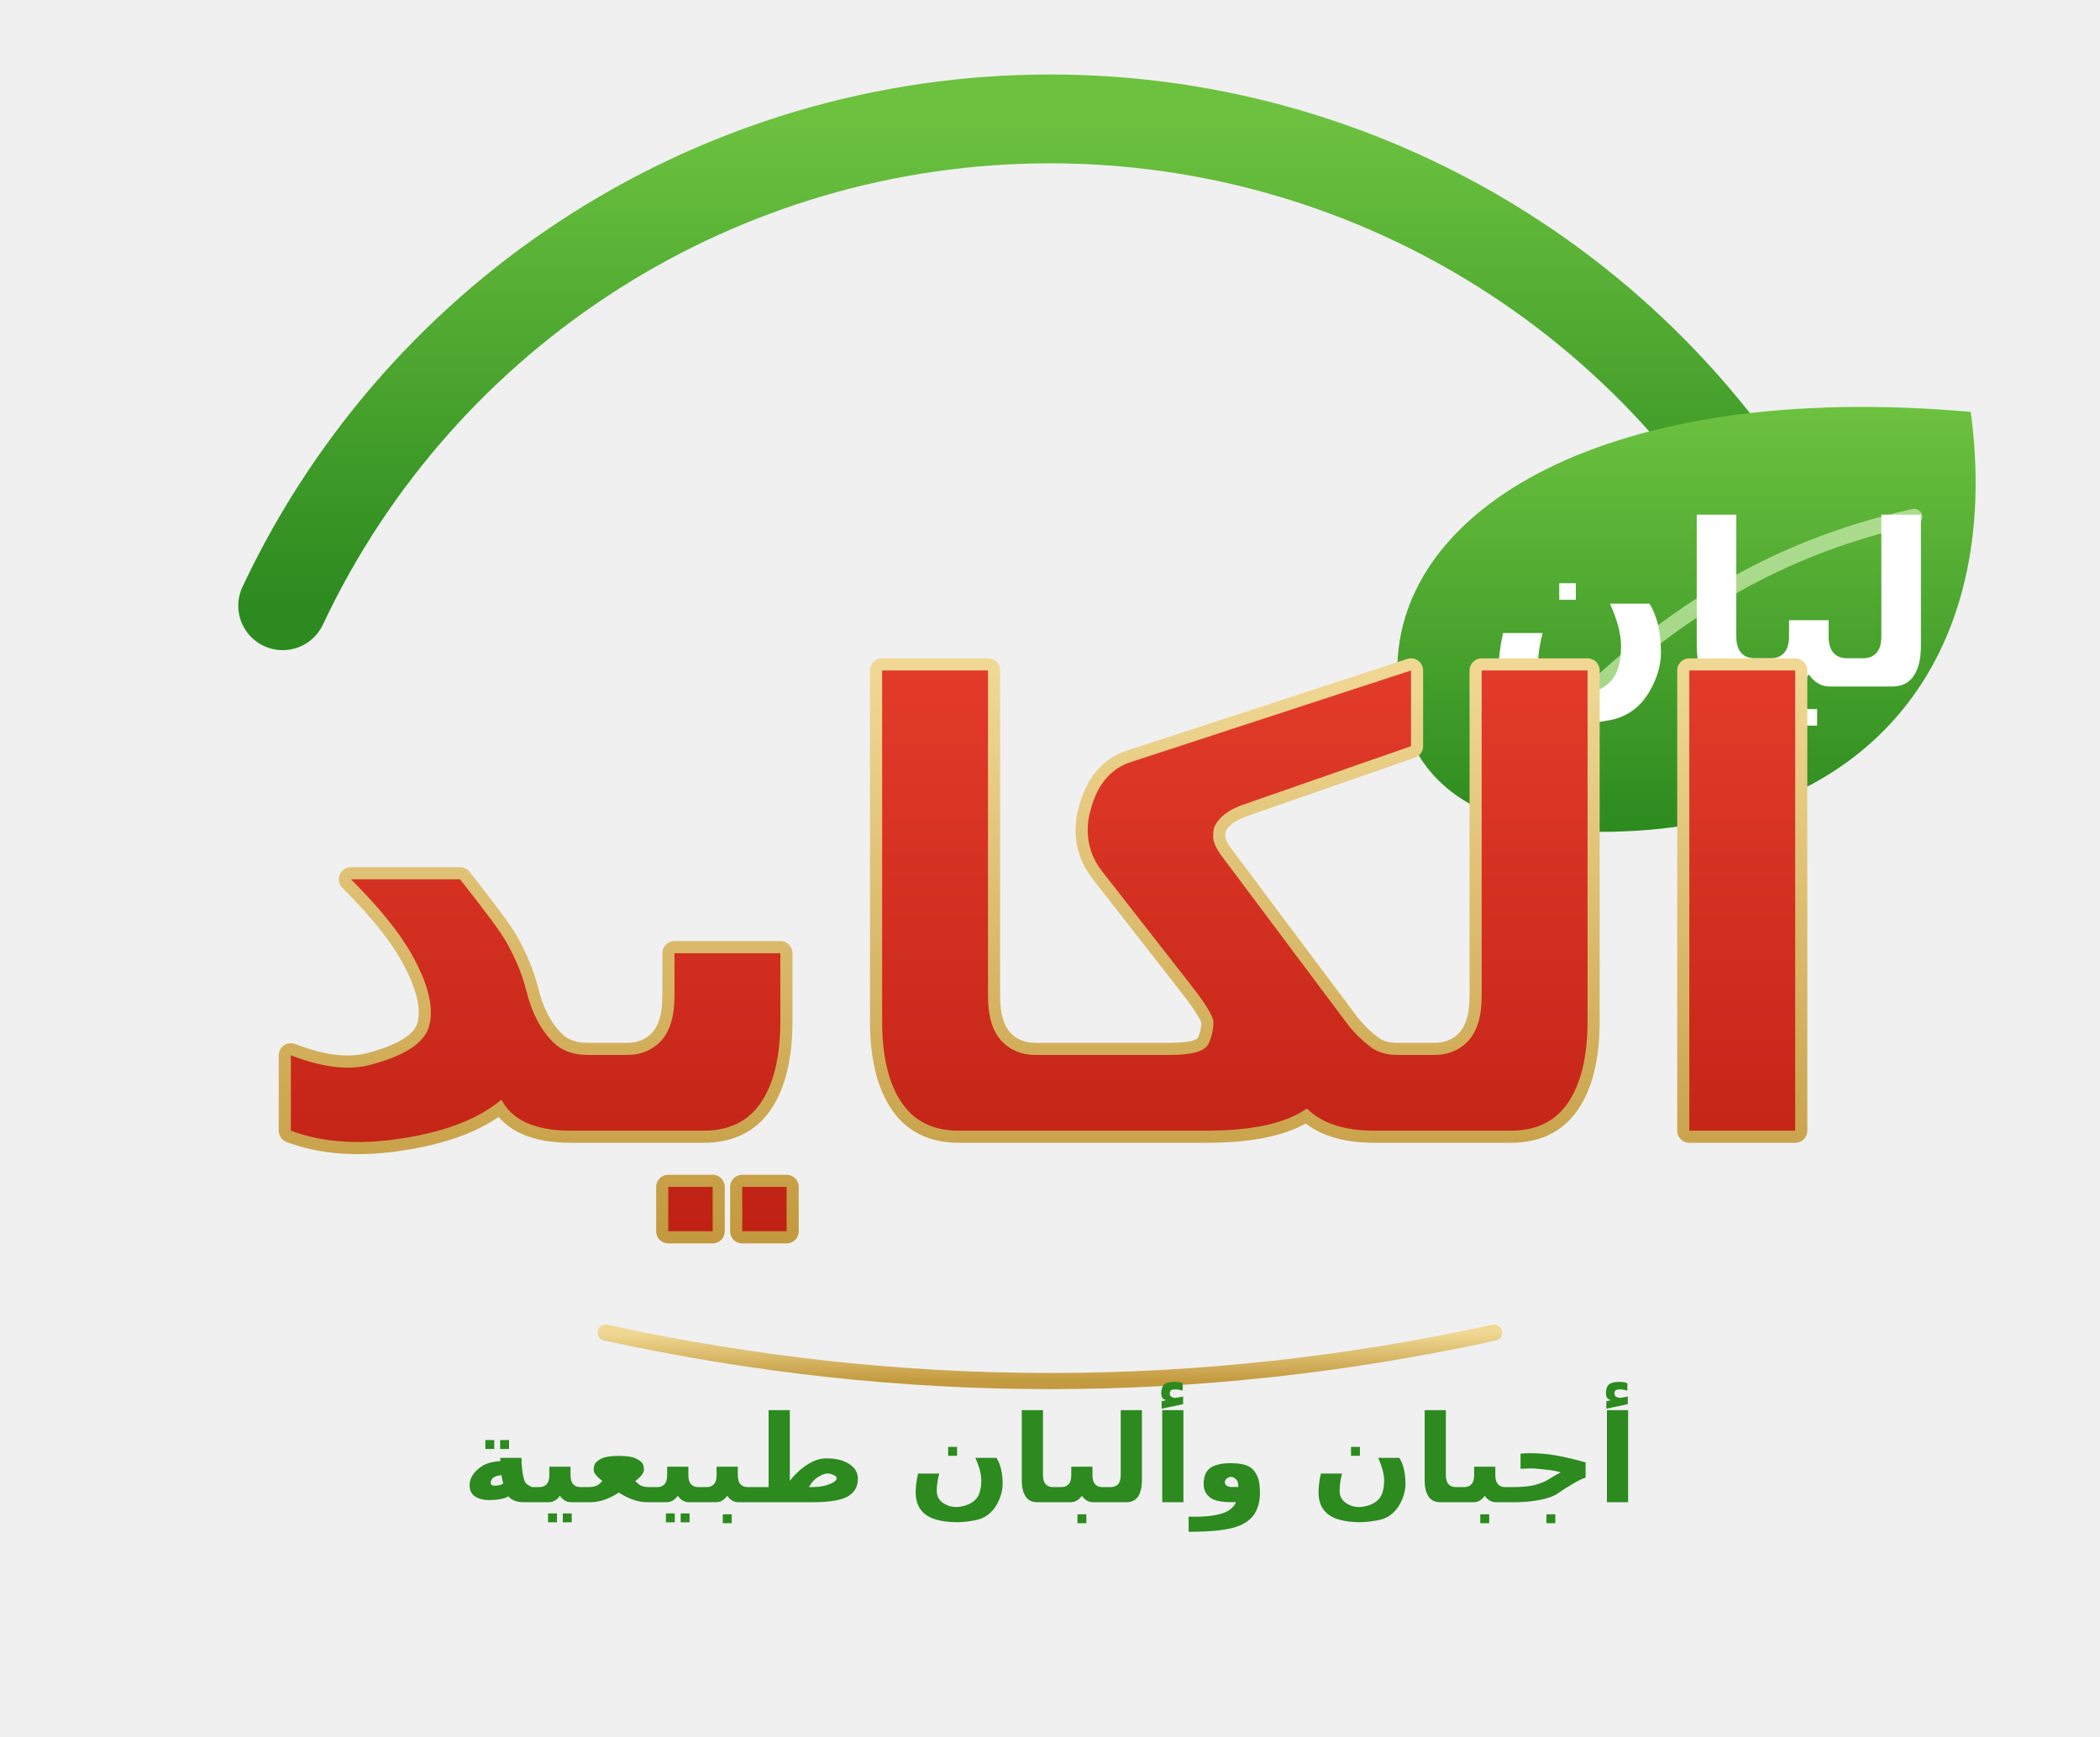
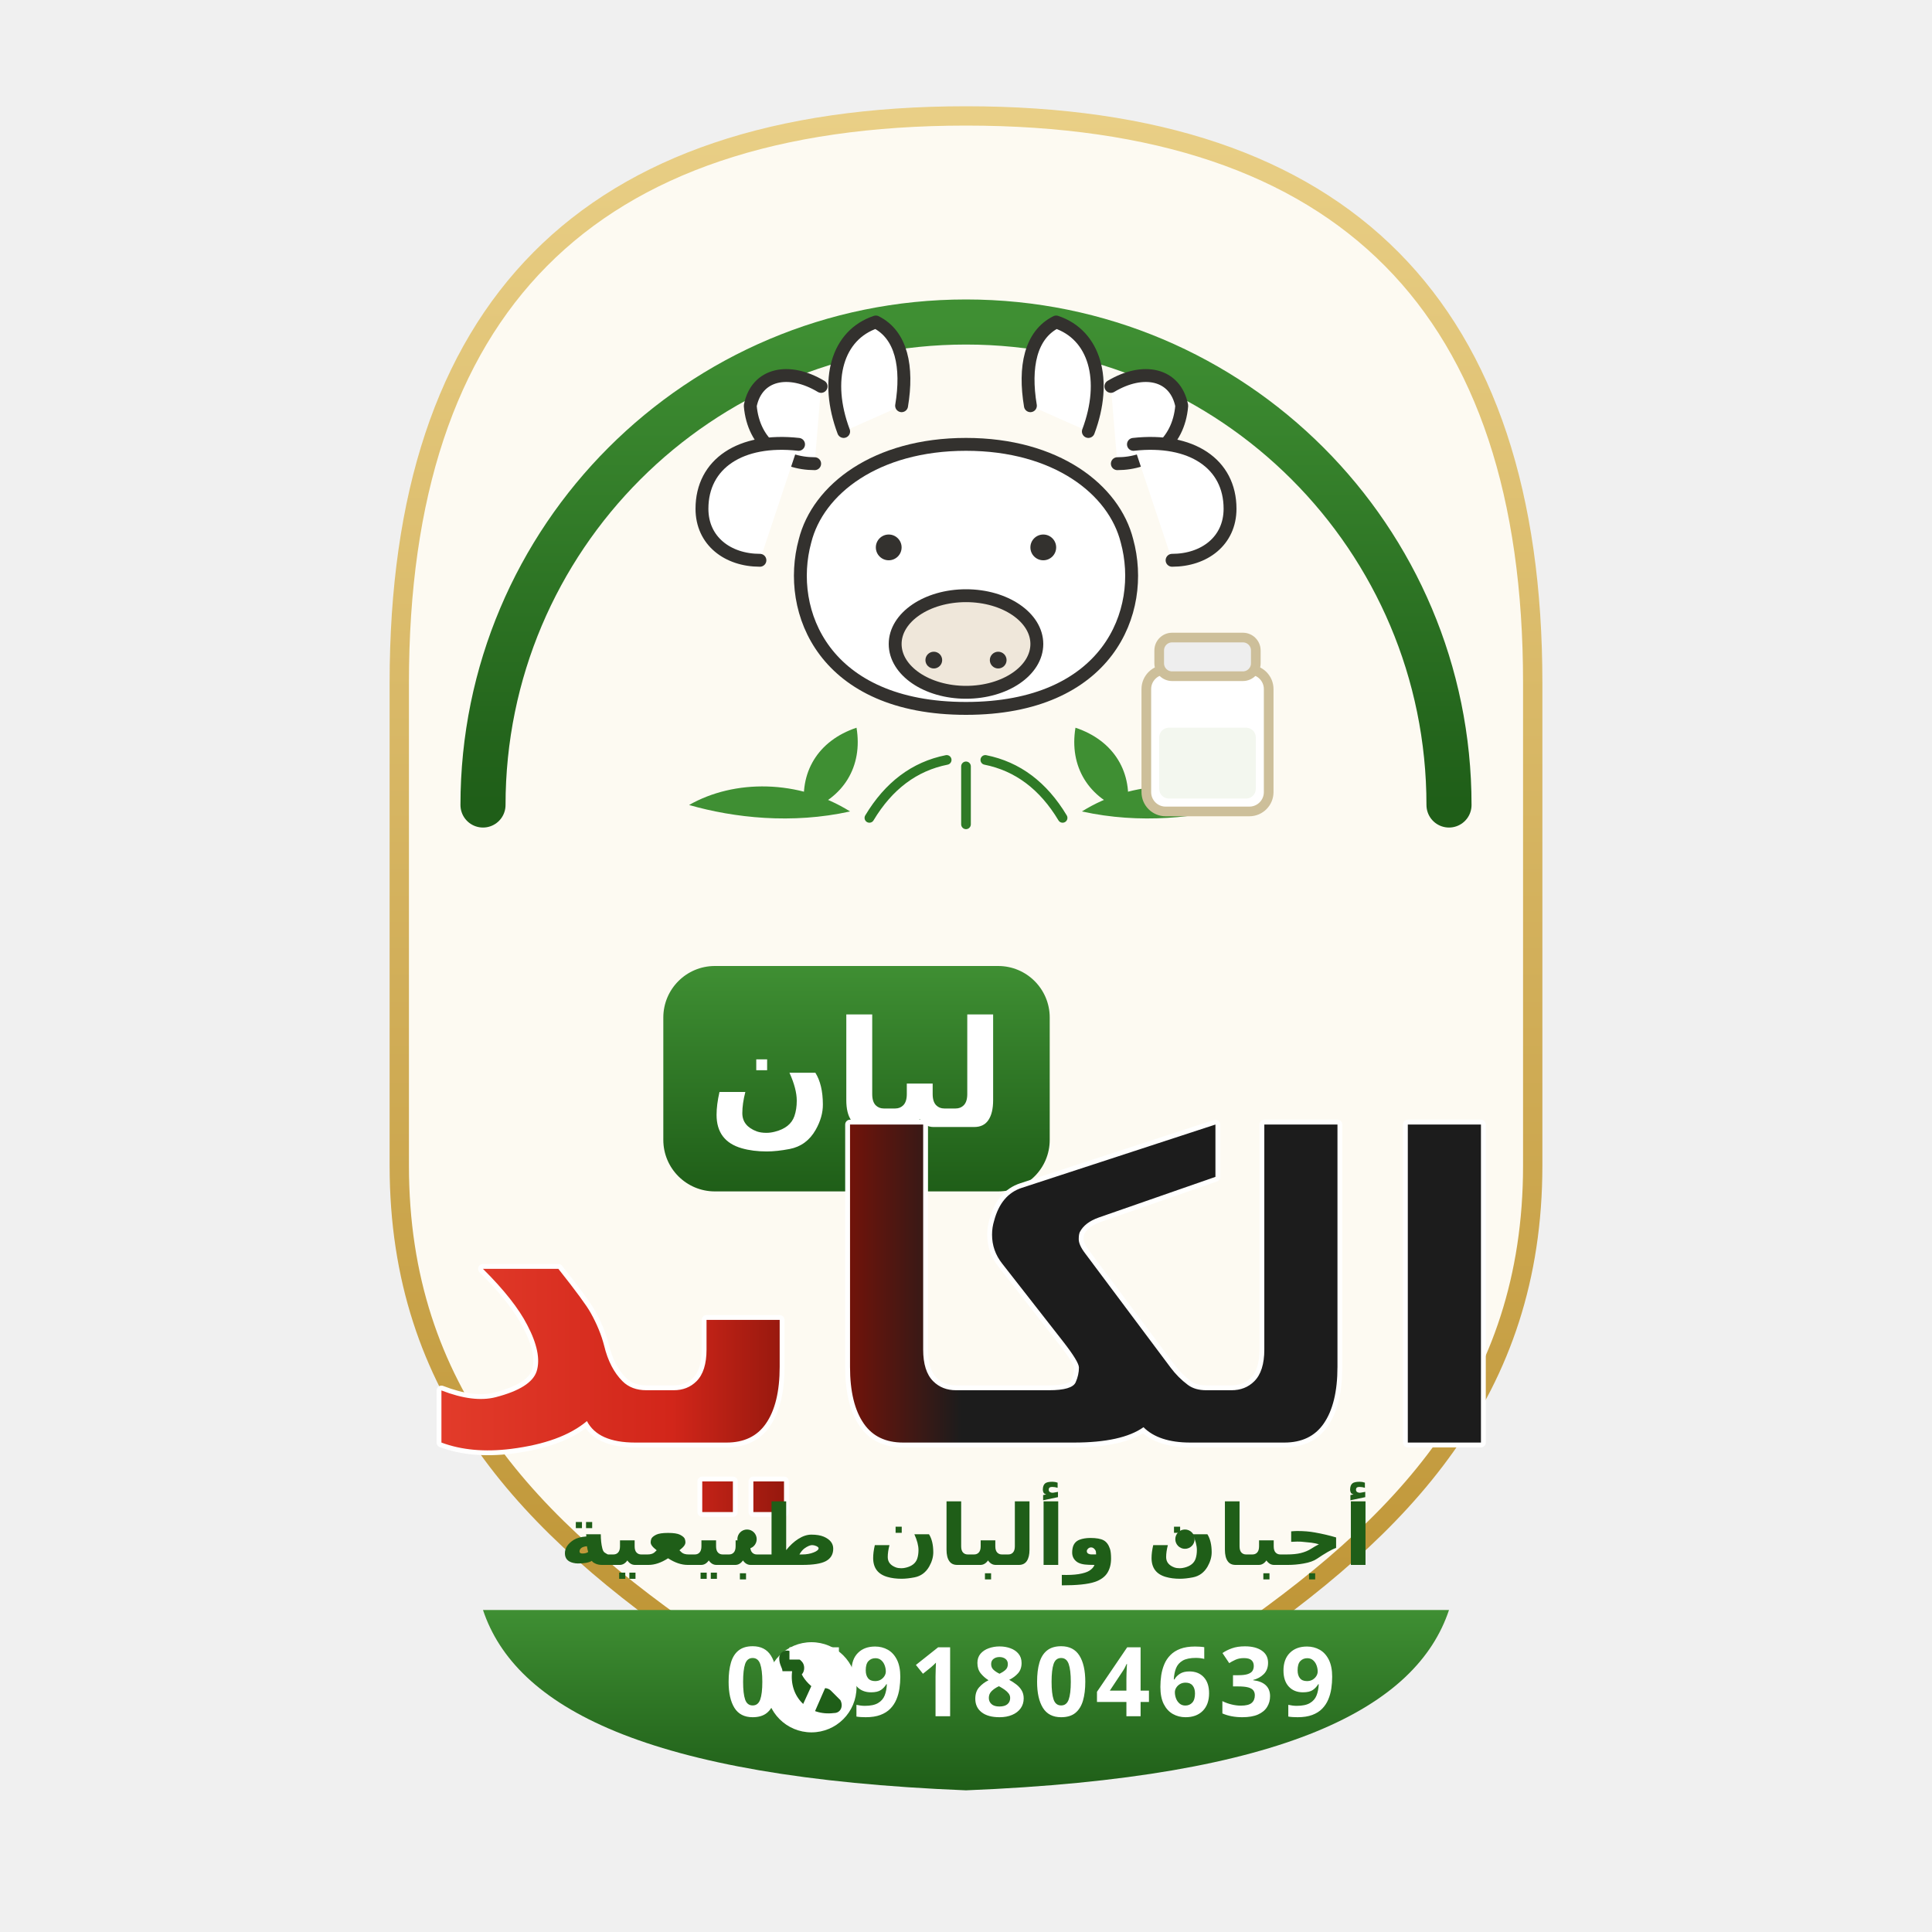
- <svg xmlns="http://www.w3.org/2000/svg" width="520" height="430" viewBox="0 0 520 430" fill="none" role="img" aria-label="لبان الكايد - أجبان وألبان طبيعية">
+ <svg xmlns="http://www.w3.org/2000/svg" width="600" height="600" viewBox="0 0 600 600" fill="none" role="img" aria-label="لبان الكايد — أجبان وألبان طبيعية — 0791804639">
  <defs>
-     <linearGradient id="ak-green" x1="0" y1="0" x2="0" y2="1">
-       <stop stop-color="#6cc23f" />
-       <stop offset="1" stop-color="#2c8a1f" />
+     <linearGradient id="lk-green" x1="0" y1="0" x2="0" y2="1">
+       <stop stop-color="#3f8f33" />
+       <stop offset="1" stop-color="#1f5e18" />
    </linearGradient>
-     <linearGradient id="ak-red" x1="0" y1="0" x2="0" y2="1">
-       <stop stop-color="#e23b2a" />
-       <stop offset="1" stop-color="#bf2114" />
+     <linearGradient id="lk-word" x1="1" y1="0" x2="0" y2="0">
+       <stop offset="0" stop-color="#1c1c1c" />
+       <stop offset=".5" stop-color="#1c1c1c" />
+       <stop offset=".62" stop-color="#7a1208" />
+       <stop offset=".78" stop-color="#d2261a" />
+       <stop offset="1" stop-color="#e23b2a" />
    </linearGradient>
-     <linearGradient id="ak-gold" x1="0" y1="0" x2="0" y2="1">
-       <stop stop-color="#f0d894" />
-       <stop offset="1" stop-color="#c39a3f" />
+     <linearGradient id="lk-gold" x1="0" y1="0" x2="0" y2="1">
+       <stop stop-color="#e9cf86" />
+       <stop offset="1" stop-color="#bf9536" />
    </linearGradient>
  </defs>
-   <path d="M70 150 A210 210 0 0 1 450 150" fill="none" stroke="url(#ak-green)" stroke-width="22" stroke-linecap="round" />
-   <g transform="translate(338 96)">
-     <path d="M8 70C8 30 60 -2 150 6c8 60-24 104-92 104C26 110 8 96 8 70z" fill="url(#ak-green)" />
-     <path d="M40 92c30-34 60-52 96-60" stroke="#bfe6a3" stroke-width="4" stroke-linecap="round" fill="none" opacity="0.8" />
-     <text x="86" y="74" text-anchor="middle" font-family="'Cairo','Tajawal',sans-serif" font-size="56" font-weight="800" fill="#ffffff">لبان</text>
+   <path d="M300 36c-118 0-176 60-176 176v150c0 70 40 112 96 150h160c56-38 96-80 96-150V212c0-116-58-176-176-176Z" fill="#fdfaf2" stroke="url(#lk-gold)" stroke-width="6" />
+   <path d="M150 250a150 150 0 0 1 300 0" fill="none" stroke="url(#lk-green)" stroke-width="14" stroke-linecap="round" />
+   <g stroke="#33312e" stroke-width="4" fill="#fff" stroke-linecap="round" stroke-linejoin="round">
+     <path d="M255 120c-10-6-20-4-22 6 1 12 10 18 20 18" />
+     <path d="M345 120c10-6 20-4 22 6-1 12-10 18-20 18" />
+     <path d="M248 138c-18-2-30 6-30 20 0 10 8 16 18 16" />
+     <path d="M352 138c18-2 30 6 30 20 0 10-8 16-18 16" />
+     <path d="M262 134c-6-16-2-30 10-34 8 4 10 14 8 26" />
+     <path d="M338 134c6-16 2-30-10-34-8 4-10 14-8 26" />
+     <path d="M250 168c-6 22 6 52 50 52s56-30 50-52c-4-16-22-30-50-30s-46 14-50 30Z" />
+     <ellipse cx="300" cy="200" rx="22" ry="15" fill="#efe7da" />
+     <circle cx="290" cy="205" r="2.6" fill="#33312e" stroke="none" />
+     <circle cx="310" cy="205" r="2.6" fill="#33312e" stroke="none" />
+     <circle cx="276" cy="170" r="4" fill="#33312e" stroke="none" />
+     <circle cx="324" cy="170" r="4" fill="#33312e" stroke="none" />
  </g>
-   <text x="260" y="280" text-anchor="middle" font-family="'Cairo','Tajawal',sans-serif" font-size="150" font-weight="900" fill="url(#ak-red)" stroke="url(#ak-gold)" stroke-width="6" paint-order="stroke" stroke-linejoin="round">الكايد</text>
-   <path d="M150 330 q110 24 220 0" fill="none" stroke="url(#ak-gold)" stroke-width="4" stroke-linecap="round" />
-   <text x="260" y="372" text-anchor="middle" font-family="'Tajawal',sans-serif" font-size="30" font-weight="700" fill="#2c8a1f">أجبان وألبان طبيعية</text>
+   <g fill="#3f8f33">
+     <path d="M214 250c14-8 34-8 50 2-18 4-36 2-50-2Z" />
+     <path d="M386 250c-14-8-34-8-50 2 18 4 36 2 50-2Z" />
+     <path d="M250 252c-2-12 4-22 16-26 2 12-4 22-16 26Z" />
+     <path d="M350 252c2-12-4-22-16-26-2 12 4 22 16 26Z" />
+   </g>
+   <g stroke="#2f7a26" stroke-width="3" stroke-linecap="round" fill="none">
+     <path d="M270 254c6-10 14-16 24-18" />
+     <path d="M330 254c-6-10-14-16-24-18" />
+     <path d="M300 256v-18" />
+   </g>
+   <g>
+     <rect x="356" y="208" width="38" height="44" rx="6" fill="#fff" stroke="#cdbf9a" stroke-width="3" />
+     <rect x="360" y="198" width="30" height="12" rx="4" fill="#eee" stroke="#cdbf9a" stroke-width="3" />
+     <rect x="360" y="226" width="30" height="22" rx="3" fill="#f3f7ef" />
+   </g>
+   <g>
+     <rect x="206" y="300" width="120" height="70" rx="16" fill="url(#lk-green)" />
+     <text x="266" y="350" text-anchor="middle" font-family="'Cairo','Tajawal',sans-serif" font-size="46" font-weight="800" fill="#fff">لبان</text>
+   </g>
+   <text x="300" y="448" text-anchor="middle" font-family="'Cairo','Tajawal',sans-serif" font-size="130" font-weight="900" fill="url(#lk-word)" stroke="#fff" stroke-width="3" paint-order="stroke" stroke-linejoin="round">الكايد</text>
+   <g>
+     <line x1="170" y1="478" x2="220" y2="478" stroke="url(#lk-gold)" stroke-width="3" />
+     <circle cx="232" cy="478" r="3" fill="#1f5e18" />
+     <text x="300" y="486" text-anchor="middle" font-family="'Tajawal',sans-serif" font-size="26" font-weight="700" fill="#1f5e18">أجبان وألبان طبيعية</text>
+     <circle cx="368" cy="478" r="3" fill="#1f5e18" />
+     <line x1="380" y1="478" x2="430" y2="478" stroke="url(#lk-gold)" stroke-width="3" />
+   </g>
+   <g>
+     <path d="M150 500h300c-10 30-50 52-150 56-100-4-140-26-150-56Z" fill="url(#lk-green)" />
+     <circle cx="252" cy="524" r="14" fill="#fff" />
+     <path d="M246 519c-1 8 5 14 13 13 2 0 3-2 2-4l-3-3c-1-1-3-1-4 0-2-1-4-3-5-5 1-1 1-3 0-4l-3-3c-2-1-4 0-4 2 0 2 1 3 1 4Z" fill="#1f5e18" />
+     <text x="320" y="533" text-anchor="middle" font-family="'Tajawal',sans-serif" font-size="30" font-weight="800" fill="#fff" letter-spacing="2">0791804639</text>
+   </g>
</svg>
